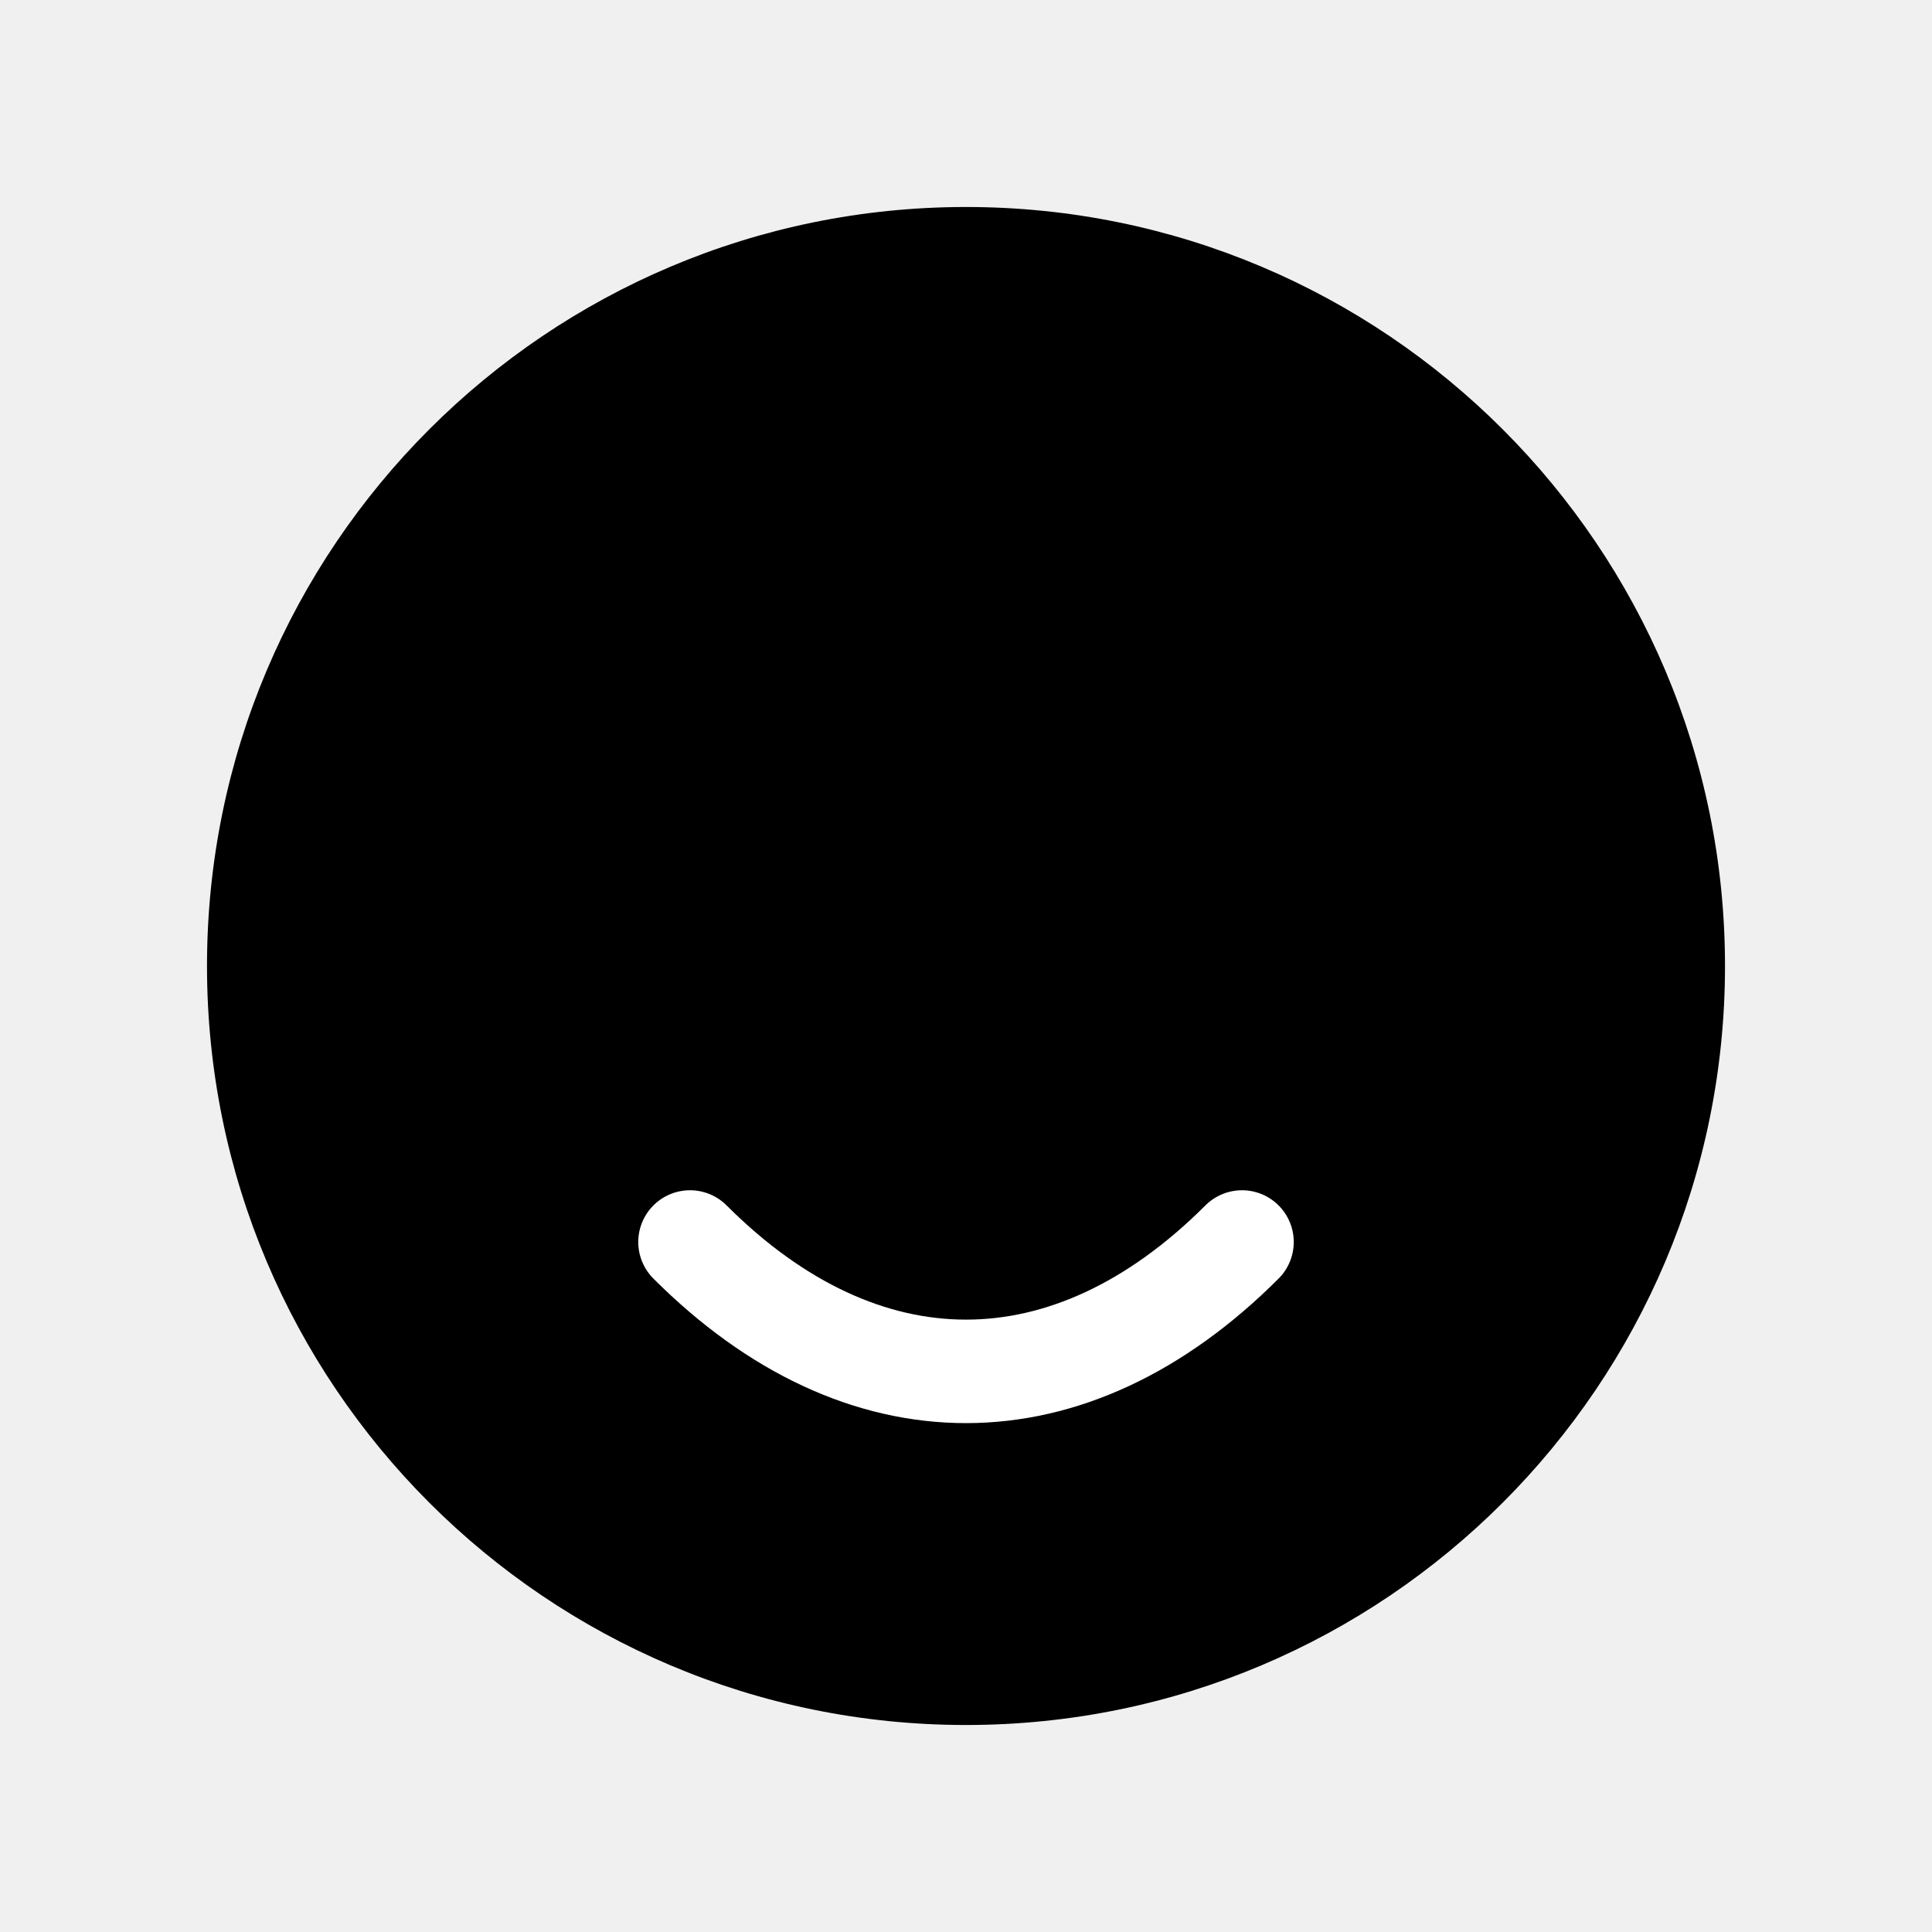
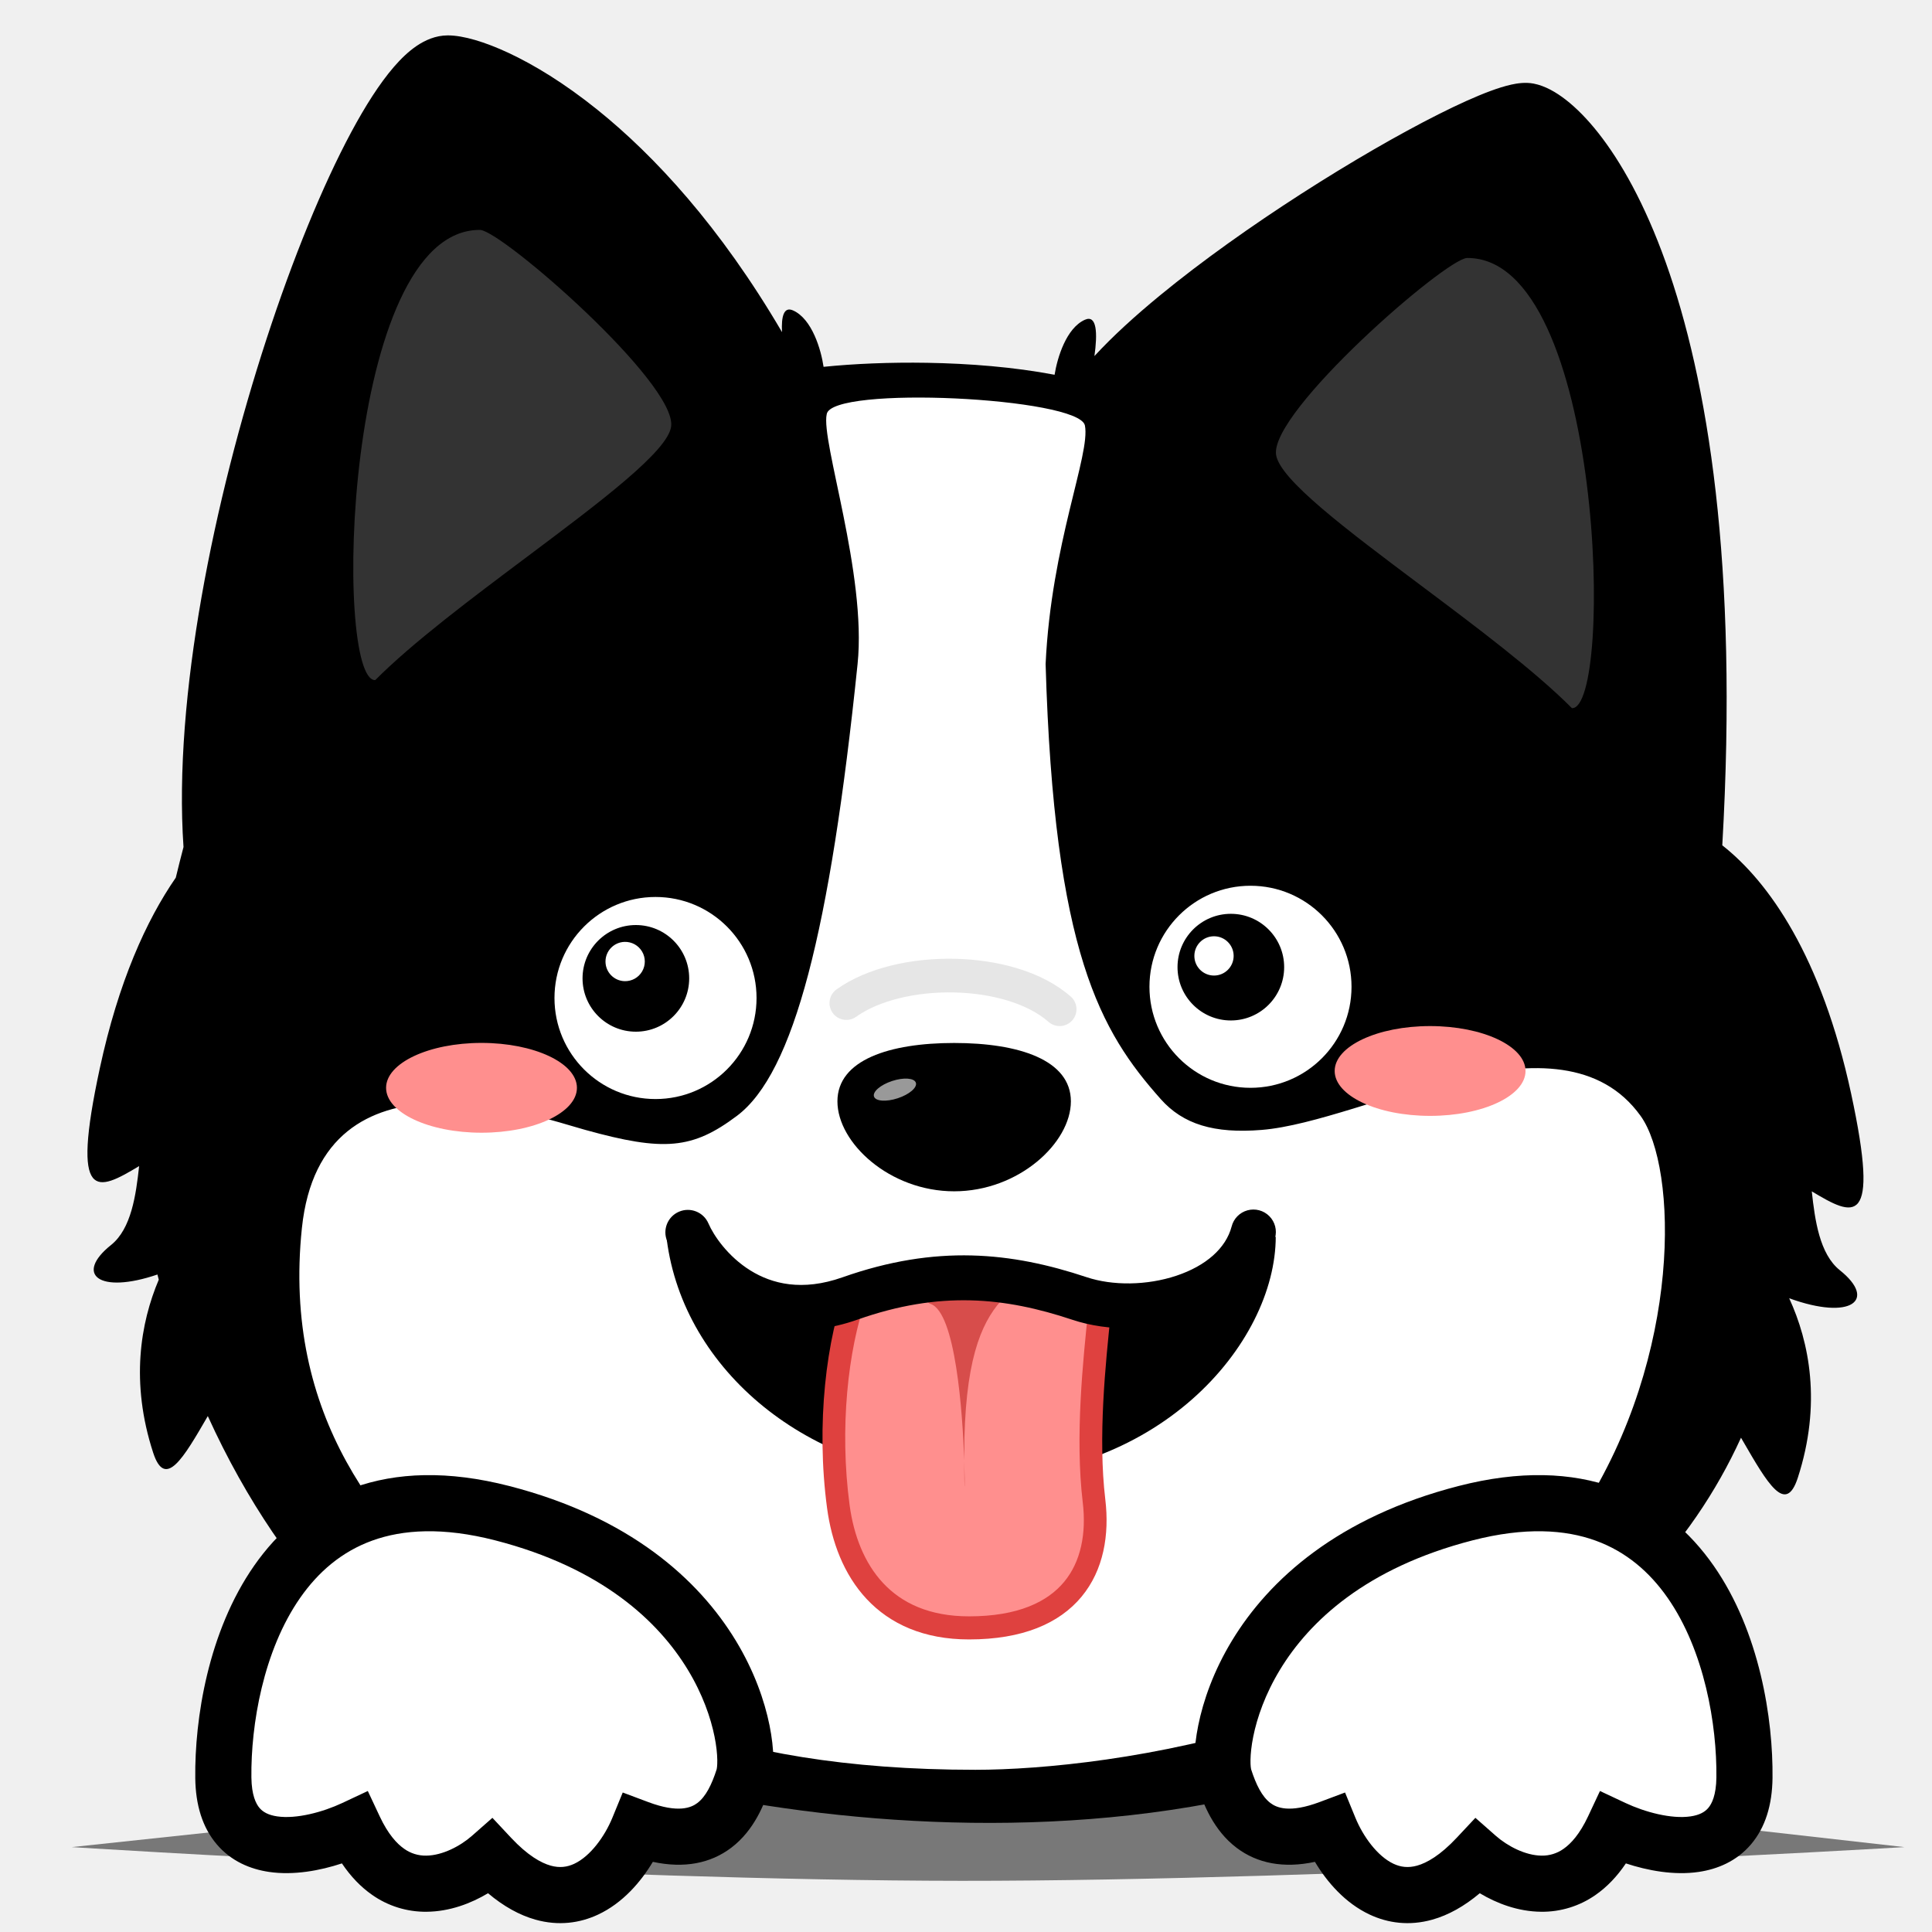
- <svg xmlns="http://www.w3.org/2000/svg" viewBox="0 0 28 28" fill="none">
-   <circle cx="14" cy="14" r="11" fill="currentColor" />
-   <path d="M10 18C12.5 20.5 15.5 20.5 18 18" stroke="white" stroke-width="1.5" stroke-linecap="round" />
+ <svg xmlns="http://www.w3.org/2000/svg" t="1769309596190" class="icon" viewBox="0 0 1024 1024" version="1.1" p-id="1968" width="256" height="256">
+   <path d="M244.262 957.007s159.408-7.964 265.348-8.935c117.71-1.077 305.219 8.935 305.219 8.935L1009.371 979.005s-303.932 18.011-499.762 17.873C317.537 996.747 38.034 979.005 38.034 979.005l206.228-21.998z" fill="#000000" opacity=".5" p-id="1969" />
+   <path d="M169.487 189.06c-27.49 84.293-48.04 186.289-42.376 260.134l0.193 2.519-0.65 2.44-0.442 1.676 0.135 1.51c4.558 50.826 11.223 125.127-21.445 144.72 0.018 14.351 0.851 27.885 2.513 40.48l0.532-0.524 25.29 72.888a133.433 133.433 0 0 0-3.839 4.982c38.099 95.472 99.591 152.588 153.474 174.539 53.725 21.887 154.539 45.015 262.378 41.68 107.856-3.338 220.362-33.037 300.316-114.132 27.118-27.508 45.761-58.119 57.537-90.729a126.157 126.157 0 0 0-2.32-2.955l13.733-39.582c4.93-26.958 5.998-54.866 3.997-83.178-13.482-18.575-15.62-52.066-14.368-85.451-5.571-21.7-12.449-43.315-20.293-64.606l-1.077-2.92 0.187-3.107c8.842-148.237-7.557-242.922-28.128-300.442-10.287-28.766-21.536-48.02-31.004-60.036-4.74-6.018-8.909-10.062-12.133-12.575-1.878-1.463-3.18-2.212-3.9-2.575a18.727 18.727 0 0 0-0.395 0.082c-1.612 0.357-3.967 1.062-7.124 2.226-6.287 2.326-14.599 6.053-24.477 11.024-19.693 9.909-44.544 24.216-69.913 40.524-25.369 16.311-50.969 34.436-72.236 51.92-21.65 17.803-37.478 33.88-44.714 46.007l-5.892 9.877-11.045-3.218c-22.891-6.674-52.467-9.74-81.036-10.222-28.534-0.483-54.816 1.627-70.814 4.699l-10.939 2.101-5.094-9.906c-35.574-69.176-74.451-112.122-106.177-137.626-15.887-12.771-29.942-21.138-40.863-26.252-10.073-4.716-16.478-6.203-18.929-6.492a9.827 9.827 0 0 0-0.617 0.389c-1.445 0.974-3.566 2.838-6.293 6.004-5.454 6.325-11.887 16.144-18.915 29.243-13.982 26.062-29.146 62.888-42.838 104.866z m743.36 258.973c8.584-149.162-7.861-247.141-29.997-309.049-11.147-31.168-23.815-53.409-35.647-68.427-5.91-7.499-11.735-13.356-17.215-17.627-5.199-4.052-11.1-7.472-17.156-8.625-4.447-0.848-8.868-0.111-11.858 0.55-3.414 0.755-7.15 1.943-11.009 3.37-7.744 2.864-17.159 7.13-27.534 12.352-20.816 10.474-46.586 25.337-72.628 42.075-26.042 16.741-52.642 35.547-75.042 53.965-12.943 10.644-24.95 21.527-34.69 32.113 1.694-12.045 1.334-22.089-5.047-19.254-9.895 4.397-14.629 20.138-16.071 29.158-21.58-4.108-45.275-5.966-67.482-6.34-19.76-0.336-38.892 0.497-54.962 2.133-1.299-8.871-6.015-25.378-16.185-29.898-4.933-2.194-6.27 3.315-5.84 11.492-32.865-56.057-67.681-93.608-97.9-117.9-17.578-14.131-33.64-23.807-46.887-30.009-12.692-5.942-24.196-9.356-32.335-9.356-6.551 0-12.18 2.639-16.478 5.541-4.377 2.955-8.441 6.899-12.177 11.235-7.475 8.672-15.097 20.62-22.595 34.602-15.076 28.099-30.875 66.683-44.907 109.706-27.657 84.796-49.395 189.809-43.941 269.095-1.428 5.442-2.794 10.857-4.09 16.244-15.676 22.683-30.398 55.258-40.261 100.975-15.574 72.198-1.378 65.241 20.828 51.899-1.665 15.272-4.125 33.21-14.88 41.814-19.43 15.544-6.562 26.279 24.579 15.65 0.234 0.916 0.471 1.826 0.714 2.733-9.702 22.882-15.135 54.357-2.978 91.692 6.372 19.579 15.954 3.081 28.967-19.395 41.027 90.361 103.035 147.611 161.508 171.432 57.625 23.479 162.585 47.326 274.52 43.862 111.92-3.461 233.188-34.336 320.582-122.982 24.699-25.053 43.011-52.25 56.016-80.84l1.05 1.814h0.003c13.043 22.528 22.642 39.105 29.026 19.497 12.794-39.298 6.103-72.098-4.541-95.229l0.079 0.029c32.724 11.899 46.656 1.03 26.776-14.874-10.758-8.605-13.218-26.542-14.88-41.817 22.206 13.344 36.402 20.299 20.828-51.896-15.691-72.748-43.693-112.213-68.263-131.508zM238.595 48.339l-0.023 0.009 0.018-0.006h0.006z" fill="#000000" p-id="1970" />
+   <path d="M245.35 46.811c-38.968 0-132.778 256.02-121.359 405.2-22.967 86.589-28.198 164.598-12.864 219.663 34.64 124.393 107.573 198.881 172.939 225.57 108.041 44.111 399.313 91.358 561.684-73.696 101.031-102.695 86.598-245.895 40.413-371.536C903.484 161.078 828.764 74.278 807.497 70.217c-21.267-4.061-199.885 99.542-233.411 155.856-47.903-13.994-120.528-12.15-154.097-5.688C349.245 82.52 264.116 46.811 245.353 46.811z" fill="#000000" p-id="1971" />
+   <path d="M310.246 598.876c41.689 11.58 56.812 10.199 80.325-7.437 30.281-22.709 49.374-98.175 63.962-239.487 4.915-47.598-19.523-118.161-16.361-132.389 2.247-15.413 133.875-8.923 136.85 5.951 3.054 15.287-17.85 62.476-20.825 126.438 4.462 153.214 29.169 194.768 60.987 230.564 11.902 13.388 28.262 18.412 53.549 16.361 55.039-4.462 158.433-66.402 200.812-7.437 19.614 27.291 22.314 126.438-31.238 209.739-72.748 113.167-251.386 136.85-321.299 136.85-138.41 0-208.249-38.675-261.799-81.812-53.549-43.14-105.615-105.612-95.203-205.277 10.427-99.781 123.465-59.5 150.238-52.063z" fill="#FFFFFF" p-id="1972" />
+   <path d="M509.572 783.328c-80.364-2.139-147.263-56.525-156.186-126.438 69.91 62.476 106.566 20.825 163.623 20.825 55.039 0 75.864 50.574 159.162-22.311 0 56.525-62.514 130.695-166.599 127.924z" fill="#000000" p-id="1973" />
+   <path d="M447.061 800.622c-5.734-42.127-0.494-85.764 10.395-113.029L585.143 684.617c-2.475 26.77-9.204 73.766-4.453 113.029 4.137 34.207-11.878 65.439-65.331 65.439-44.541 0-63.842-29.746-68.298-62.464z" fill="#FF8F8E" p-id="1974" />
+   <path d="M592.457 683.154l-2.086-3.397c-0.43 4.702-0.974 9.945-1.559 15.603-2.92 28.116-6.905 66.466-2.975 99.392 2.224 18.651-0.863 37.394-12.598 51.542-11.811 14.239-31.39 22.642-59.635 22.642-24.049 0-41.876-8.21-54.24-21.41-12.229-13.06-18.619-30.468-20.992-48.151-5.93-44.193-0.579-90.188 10.916-119.395l1.477-3.751 141.692 6.925z m-133.386 5.123c-9.64 27.107-14.207 68.871-8.763 109.445 2.145 15.98 7.8 30.705 17.782 41.364 9.845 10.515 24.392 17.61 45.512 17.61 25.963 0 41.61-7.662 50.425-18.292 8.885-10.714 11.823-25.638 9.848-42.18-4.111-34.471 0.073-74.591 2.996-102.614 0.295-2.844 0.579-5.562 0.84-8.136l-118.641 2.803z" fill="#DF413F" p-id="1975" />
+   <path d="M530.397 689.614c-10.413 11.902-19.336 31.832-19.336 81.812v2.671c0.532 15.442 0.041 20.972 0 0-0.881-25.632-4.582-78.576-17.85-82.994-4.462-1.486-5.951-13.388 37.186-1.489z" fill="#D74D4B" p-id="1976" />
+   <path d="M505.724 631.416c34.166 0 61.867-25.65 61.867-47.669 0-22.022-27.701-30.948-61.867-30.948-34.169 0-61.87 8.926-61.87 30.948 0 22.019 27.701 47.669 61.87 47.669z m-130.232 17.042a11.899 11.899 0 0 0-21.858 9.412c4.371 10.152 14.845 25.366 31.551 35.735 17.262 10.711 40.717 15.916 69.266 5.84 43.751-15.439 78.099-11.881 113.954 0.067 19.169 6.39 42.613 5.892 62.604-0.772 19.869-6.624 38.889-20.331 44.775-42.522a11.902 11.902 0 1 0-23.005-6.103c-3.049 11.492-13.59 20.814-29.295 26.048-15.585 5.193-33.728 5.383-47.555 0.772-39.763-13.253-79.658-17.487-129.398 0.067-21.402 7.554-37.356 3.479-48.795-3.619-11.995-7.446-19.512-18.575-22.244-24.924z" fill="#000000" p-id="1977" />
+   <path d="M485.432 573.87c0.831 2.525-3.464 6.208-9.596 8.224-6.129 2.019-11.773 1.609-12.604-0.916-0.831-2.525 3.467-6.208 9.596-8.224 6.129-2.019 11.773-1.609 12.604 0.916z" fill="#FFFFFF" opacity=".6" p-id="1978" />
+   <path d="M505.754 526.02c-20.34-0.448-39.956 4.295-51.978 12.894a8.923 8.923 0 1 1-10.383-14.517c16.241-11.618 40.141-16.72 62.757-16.223 22.557 0.497 46.174 6.624 61.39 20.05a8.923 8.923 0 0 1-11.808 13.385c-10.802-9.529-29.579-15.141-49.977-15.588z" fill="#000000" opacity=".1" p-id="1979" />
+   <path d="M662.785 576.565c29.573 0 53.549-23.973 53.549-53.549 0-29.573-23.976-53.549-53.549-53.549-29.576 0-53.552 23.976-53.552 53.549 0 29.576 23.976 53.549 53.552 53.549z m-315.351 5.951c29.576 0 53.549-23.976 53.549-53.549 0-29.576-23.973-53.552-53.549-53.552s-53.549 23.976-53.549 53.552c0 29.573 23.973 53.549 53.549 53.549z" fill="#FFFFFF" p-id="1980" />
+   <path d="M652.37 540.865c15.609 0 28.262-12.654 28.262-28.262s-12.654-28.262-28.262-28.262-28.262 12.654-28.262 28.262 12.654 28.262 28.262 28.262zM337.022 546.816c15.609 0 28.262-12.654 28.262-28.262s-12.654-28.262-28.262-28.262-28.262 12.654-28.262 28.262 12.654 28.262 28.262 28.262z" fill="#000000" p-id="1981" />
+   <path d="M643.446 517.064a10.41 10.41 0 1 0 0.003-20.822 10.41 10.41 0 0 0-0.003 20.822z m-312.373 2.975a10.416 10.416 0 1 0 0-20.825 10.416 10.416 0 0 0 0 20.825z" fill="#FFFFFF" p-id="1982" />
+   <path d="M757.982 591.439c27.932 0 50.577-10.655 50.577-23.798 0-13.145-22.645-23.801-50.577-23.801-27.932 0-50.574 10.655-50.574 23.801 0 13.142 22.642 23.798 50.574 23.798zM255.21 600.365c27.932 0 50.574-10.655 50.574-23.801 0-13.142-22.645-23.801-50.574-23.801-27.932 0-50.577 10.658-50.577 23.801 0 13.145 22.645 23.801 50.577 23.801z" fill="#FF8F8E" p-id="1983" />
+   <path d="M198.893 360.466c-22.3 0.778-17.098-239.23 55.653-238.607 11.966 0.901 104.056 81.197 101.177 104.147-1.644 13.093-37.487 39.954-76.513 69.205-29.374 22.019-60.556 45.387-80.317 65.255z m634.263 14.874c22.3 0.778 17.101-239.227-55.653-238.604-11.963 0.901-104.053 81.197-101.174 104.144 1.641 13.093 37.484 39.956 76.51 69.208 29.377 22.016 60.556 45.387 80.317 65.252z" fill="#FFFFFF" opacity=".2" p-id="1984" />
+   <path d="M191.154 964.286c-21.563 10.164-64.819 19.333-65.337-25.299-0.647-55.79 25.875-161.532 139.088-132.339 113.208 29.19 125.499 116.122 120.323 132.339-5.176 16.217-16.173 38.924-52.4 25.299-8.842 21.627-35.969 54.755-73.748 14.275-14.447 12.756-48.26 27.765-67.926-14.275z m657.788 0.5c21.077 10.012 63.362 19.043 63.868-24.924 0.632-54.957-25.296-159.121-135.961-130.364-110.665 28.757-122.681 114.39-117.62 130.364 5.059 15.977 15.808 38.344 51.22 24.924 8.643 21.302 35.161 53.936 72.093 14.058 14.122 12.569 47.174 27.353 66.399-14.058z" fill="#FFFFFF" p-id="1985" />
+   <path d="M133.246 942.077c-0.322-27.87 6.296-67.169 25.855-95.203 9.576-13.73 22.031-24.474 38.192-30.325 16.176-5.857 37.361-7.279 65.17-0.129 56.501 14.529 86.551 42.958 102.093 68.582 7.867 12.973 12.145 25.439 14.152 35.384 1.006 4.974 1.419 9.193 1.469 12.405 0.05 3.23-0.275 4.751-0.31 4.912l-0.003 0.015c-2.63 8.215-5.796 14.553-10.263 17.926-3.186 2.405-9.991 5.503-26.027-0.512l-13.514-5.067-5.474 13.353c-4.078 9.947-11.688 20.427-20.199 24.415-3.724 1.744-7.727 2.332-12.525 0.986-5.105-1.434-12.2-5.377-21.018-14.798l-9.86-10.535-10.831 9.535c-6.147 5.413-15.647 10.439-24.286 10.503a19.438 19.438 0 0 1-11.624-3.61c-3.92-2.733-8.578-7.8-12.973-17.171l-6.322-13.476-13.473 6.331c-10.357 4.871-24.395 8.631-34.594 7.118-4.658-0.69-7.499-2.308-9.324-4.453-1.864-2.188-4.201-6.723-4.31-16.185z m136.628-154.469c-32.341-8.315-59.79-7.332-82.71 0.968-22.941 8.306-40.044 23.47-52.464 41.276-24.438 35.035-31.568 81.323-31.203 112.57 0.164 14.19 3.78 26.173 11.407 35.129 7.665 8.999 17.847 13.145 27.616 14.593 13.151 1.949 27.174-0.702 38.701-4.503 4.675 6.949 10.023 12.507 16.012 16.679a49.181 49.181 0 0 0 28.845 8.95c12.347-0.091 23.681-4.485 32.581-9.819 8.224 6.922 16.609 11.609 25.164 14.008 12.191 3.42 23.511 1.843 33.183-2.692 13.063-6.121 22.66-17.32 29.017-27.946 16.65 3.566 30.562 0.822 41.501-7.437 12.376-9.345 17.803-23.631 20.673-32.601 2.528-7.905 2.18-19.88-0.328-32.291-2.654-13.128-8.131-28.848-17.879-44.918-19.69-32.467-56.317-65.559-120.118-81.967z m639.848 154.469c0.322-27.87-6.299-67.169-25.855-95.203-9.579-13.73-22.034-24.474-38.192-30.325-16.176-5.857-37.364-7.279-65.173-0.129-56.498 14.529-86.551 42.958-102.093 68.582-7.867 12.973-12.142 25.439-14.152 35.384-1.006 4.974-1.416 9.193-1.469 12.405-0.05 3.23 0.278 4.748 0.313 4.912v0.015c2.63 8.215 5.799 14.553 10.263 17.926 3.186 2.405 9.991 5.503 26.03-0.512l13.511-5.067 5.474 13.353c4.078 9.947 11.691 20.427 20.202 24.415 3.724 1.744 7.727 2.332 12.525 0.986 5.102-1.434 12.2-5.377 21.015-14.798l9.863-10.535 10.831 9.535c6.147 5.413 15.644 10.439 24.286 10.503a19.43 19.43 0 0 0 11.621-3.61c3.923-2.733 8.578-7.8 12.976-17.171l6.32-13.476 13.473 6.331c10.36 4.871 24.395 8.631 34.594 7.118 4.658-0.69 7.502-2.308 9.327-4.453 1.864-2.188 4.198-6.723 4.31-16.185z m-136.628-154.469c32.341-8.315 59.79-7.332 82.71 0.968 22.941 8.306 40.041 23.47 52.464 41.276 24.438 35.035 31.566 81.323 31.2 112.57-0.164 14.19-3.78 26.173-11.407 35.129-7.662 8.999-17.847 13.145-27.616 14.593-13.148 1.949-27.171-0.702-38.701-4.503-4.675 6.949-10.023 12.507-16.01 16.679a49.181 49.181 0 0 1-28.845 8.95c-12.347-0.091-23.681-4.485-32.584-9.819-8.224 6.922-16.609 11.609-25.164 14.008-12.191 3.42-23.511 1.843-33.183-2.692-13.06-6.121-22.66-17.32-29.017-27.946-16.647 3.566-30.559 0.822-41.501-7.437-12.376-9.345-17.8-23.631-20.67-32.601-2.531-7.905-2.18-19.88 0.328-32.291 2.654-13.128 8.131-28.848 17.876-44.918 19.69-32.467 56.32-65.559 120.121-81.967z" fill="#000000" p-id="1986" />
</svg>
